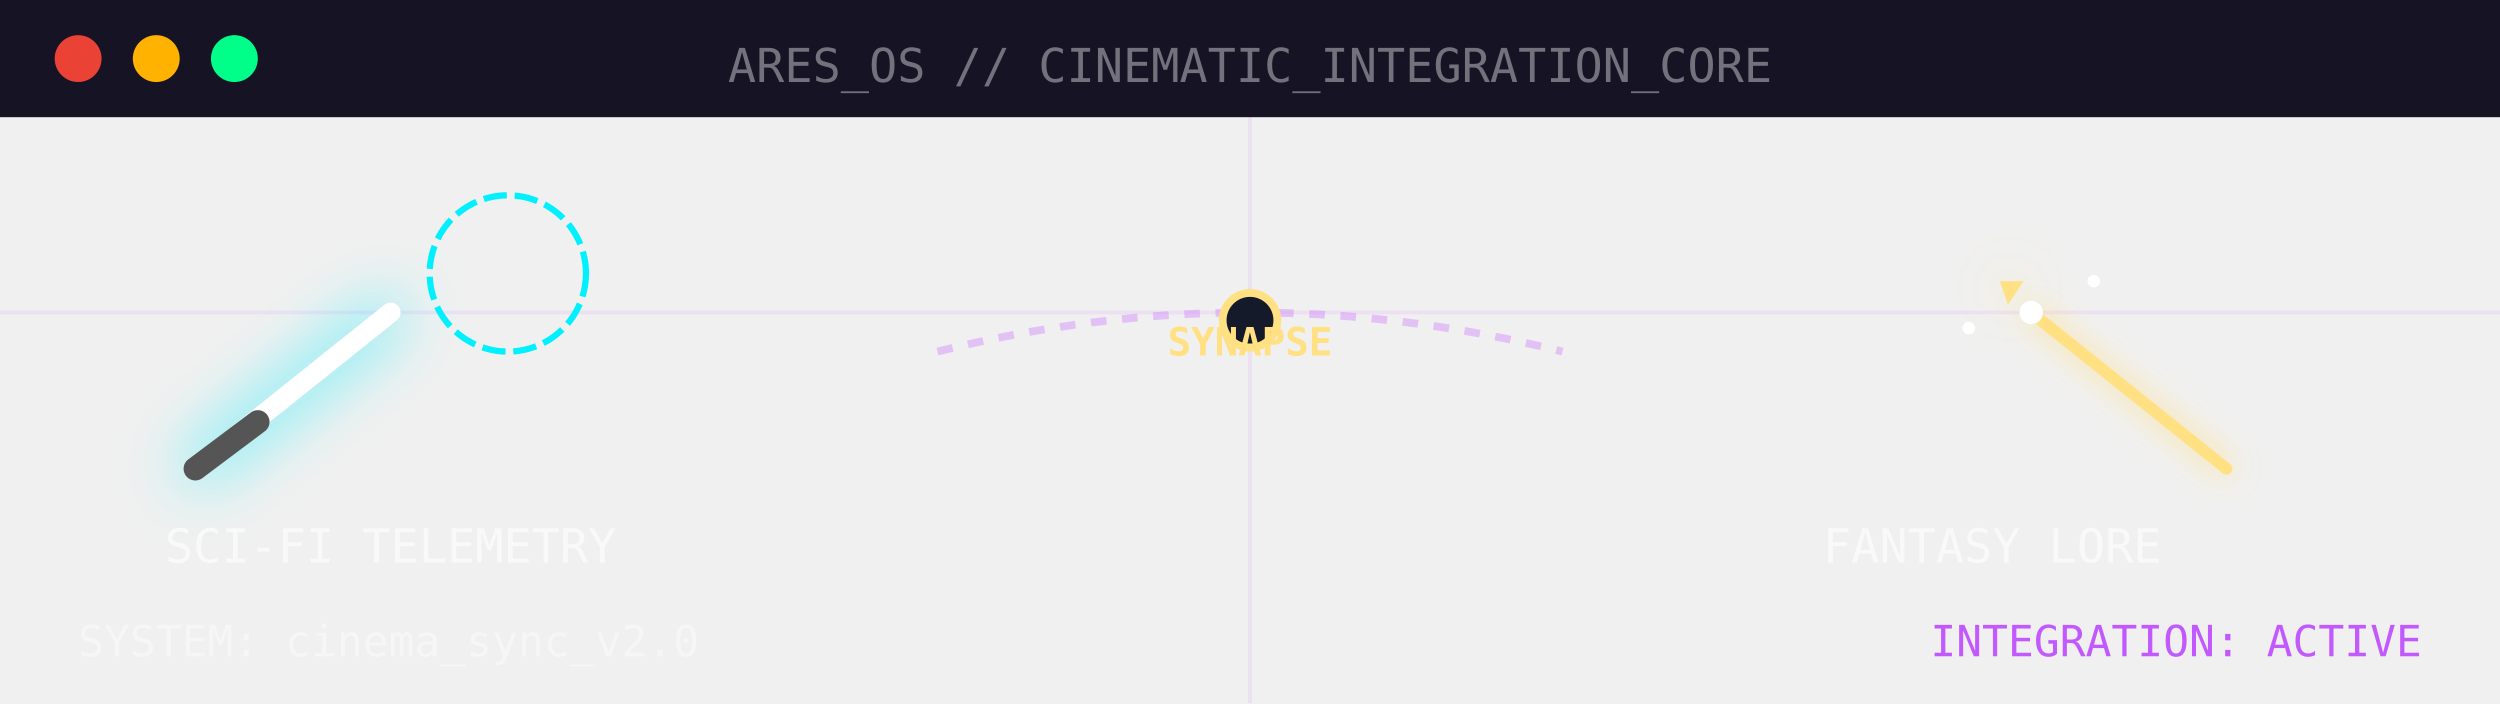
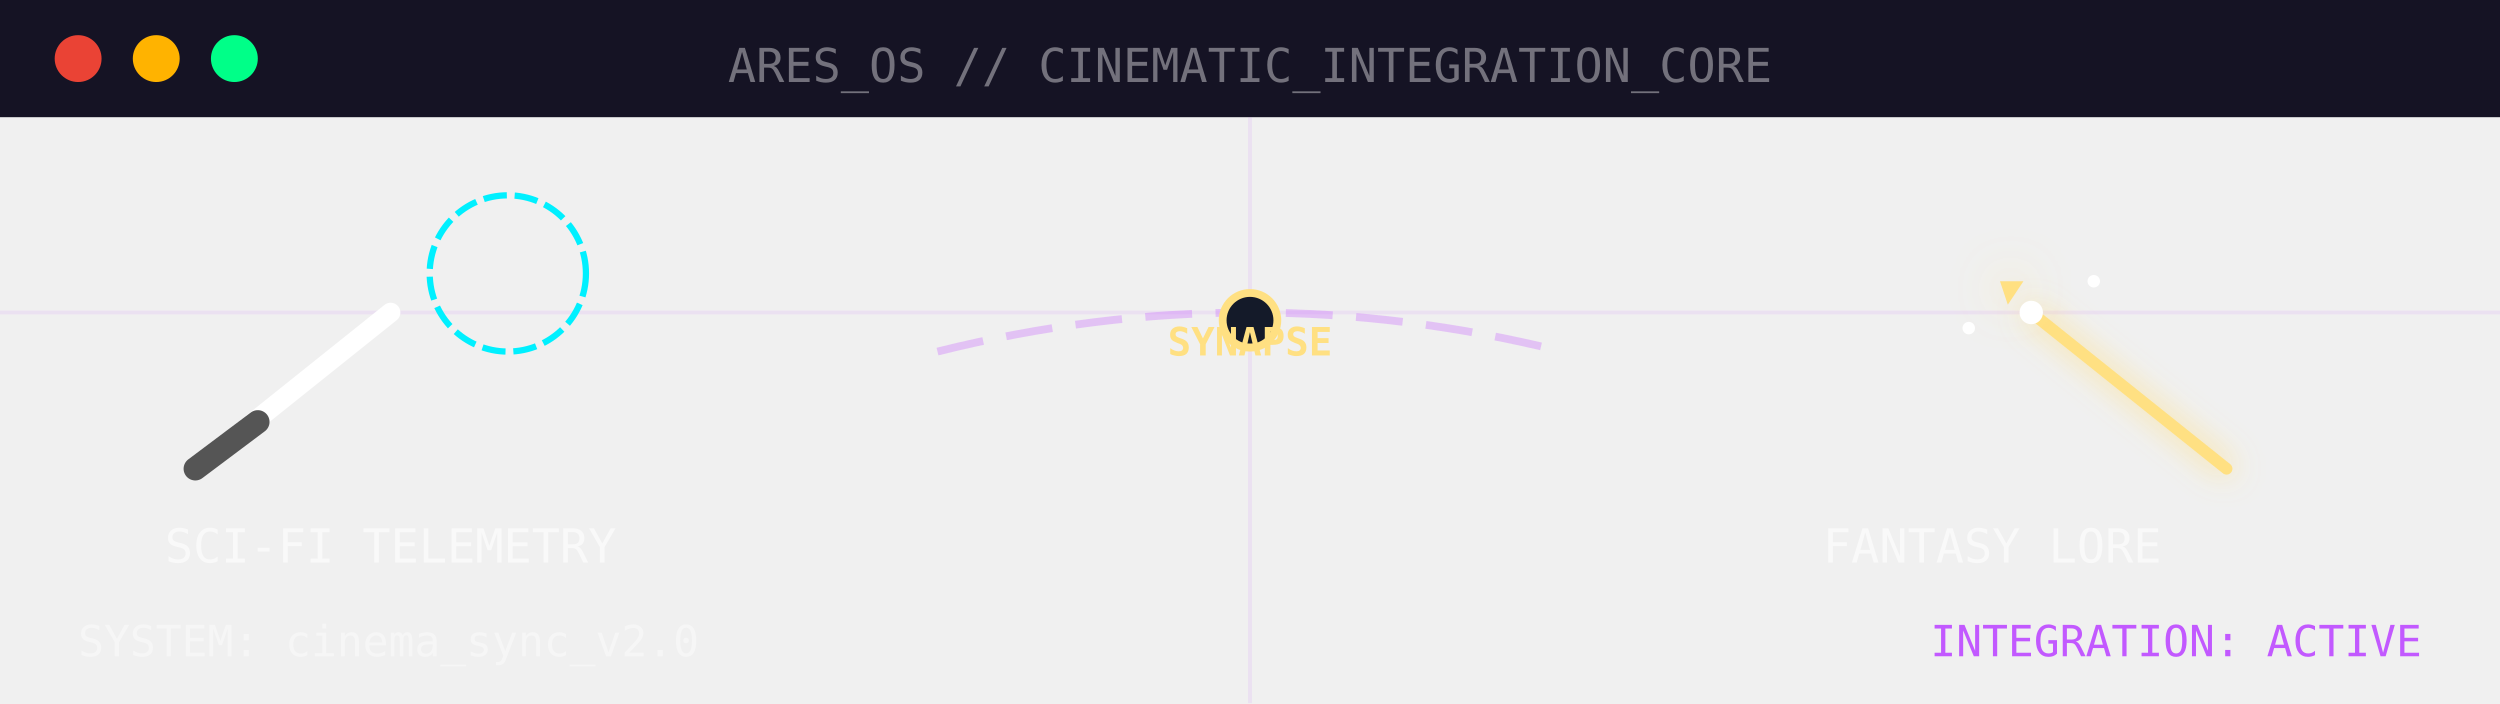
<svg xmlns="http://www.w3.org/2000/svg" viewBox="0 0 320 90" width="100%" height="90px" style="background:#0a0d17;border-radius:8px;border:1px solid rgba(194,89,255,0.18);box-shadow:inset 0 0 8px rgba(194,89,255,0.08)">
+   <style>
+     @keyframes glowFlicker { 0%, 100% { opacity: 0.8; filter: drop-shadow(0 0 3px #00f0ff); } 50% { opacity: 1; filter: drop-shadow(0 0 5px #00f0ff); } }
+     @keyframes sparkleFloat { 0%, 100% { transform: translateY(0); } 50% { transform: translateY(-2px); } }
+     @keyframes dashflow { from { stroke-dashoffset: 12; } to { stroke-dashoffset: 0; } }
+     .laser-glow { animation: glowFlicker 0.4s infinite alternate ease-in-out; }
+     .sparkle-float { animation: sparkleFloat 2.5s infinite ease-in-out; }
+     .synapse-dash { animation: dashflow 1.5s linear infinite; }
+   </style>
  <rect x="0" y="0" width="320" height="15" fill="#151324" />
  <circle cx="10" cy="7.5" r="3" fill="#ea4335" />
  <circle cx="20" cy="7.5" r="3" fill="#ffb300" />
  <circle cx="30" cy="7.5" r="3" fill="#00ff88" />
  <text x="160" y="10.5" fill="rgba(255,255,255,0.4)" font-size="6" font-family="monospace" text-anchor="middle">ARES_OS // CINEMATIC_INTEGRATION_CORE</text>
  <g opacity="0.1">
    <line x1="0" y1="40" x2="320" y2="40" stroke="#c259ff" stroke-width="0.5" />
    <line x1="160" y1="15" x2="160" y2="90" stroke="#c259ff" stroke-width="0.5" />
  </g>
  <g transform="translate(15, 20)">
-     <line x1="10" y1="40" x2="35" y2="20" stroke="#fff" stroke-width="2.5" stroke-linecap="round" filter="drop-shadow(0 0 4px #00f0ff)" />
+     <line x1="10" y1="40" x2="35" y2="20" stroke="#fff" stroke-width="2.5" stroke-linecap="round" class="laser-glow" />
    <line x1="10" y1="40" x2="18" y2="34" stroke="#555" stroke-width="3" stroke-linecap="round" />
-     <circle cx="50" cy="15" r="10" fill="none" stroke="#00f0ff" stroke-width="0.8" stroke-dasharray="3 1" />
+     <circle cx="50" cy="15" r="10" fill="none" stroke="#00f0ff" stroke-width="0.8" stroke-dasharray="3 1" class="synapse-dash" />
    <text x="35" y="52" fill="rgba(255,255,255,0.6)" font-size="6" font-family="monospace" text-anchor="middle">SCI-FI TELEMETRY</text>
  </g>
  <g transform="translate(110, 45)">
-     <path d="M 10,0 Q 50,-10 90,0" fill="none" stroke="rgba(194,89,255,0.3)" stroke-width="1" stroke-dasharray="2 2" />
+     <path d="M 10,0 Q 50,-10 90,0" fill="none" stroke="rgba(194,89,255,0.3)" stroke-width="1" stroke-dasharray="6 3" class="synapse-dash" />
    <circle cx="50" cy="-4" r="3.5" fill="#141a29" stroke="#ffe082" stroke-width="1" />
    <text x="50" y="0.5" fill="#ffe082" font-size="5" font-family="monospace" text-anchor="middle" font-weight="bold">SYNAPSE</text>
  </g>
  <g transform="translate(210, 20)">
-     <line x1="75" y1="40" x2="50" y2="20" stroke="#ffe082" stroke-width="1.5" stroke-linecap="round" filter="drop-shadow(0 0 2px #ffe082)" />
-     <path d="M 46,16 L 49,16 L 47,19 Z" fill="#ffe082" filter="drop-shadow(0 0 3px #ffe082)" />
-     <circle cx="50" cy="20" r="1.5" fill="#fff" />
-     <circle cx="42" cy="22" r="0.8" fill="#fff" />
-     <circle cx="58" cy="16" r="0.8" fill="#fff" />
+     <g class="sparkle-float">
+       <line x1="75" y1="40" x2="50" y2="20" stroke="#ffe082" stroke-width="1.5" stroke-linecap="round" filter="drop-shadow(0 0 2px #ffe082)" />
+       <path d="M 46,16 L 49,16 L 47,19 Z" fill="#ffe082" filter="drop-shadow(0 0 3px #ffe082)" />
+       <circle cx="50" cy="20" r="1.5" fill="#fff" />
+       <circle cx="42" cy="22" r="0.8" fill="#fff" />
+       <circle cx="58" cy="16" r="0.8" fill="#fff" />
+     </g>
    <text x="45" y="52" fill="rgba(255,255,255,0.6)" font-size="6" font-family="monospace" text-anchor="middle">FANTASY LORE</text>
  </g>
  <text x="10" y="84" fill="rgba(255,255,255,0.4)" font-size="5.5" font-family="monospace" text-anchor="start">SYSTEM: cinema_sync_v2.0</text>
  <text x="310" y="84" fill="#c259ff" font-size="5.5" font-family="monospace" text-anchor="end">INTEGRATION: ACTIVE</text>
</svg>
